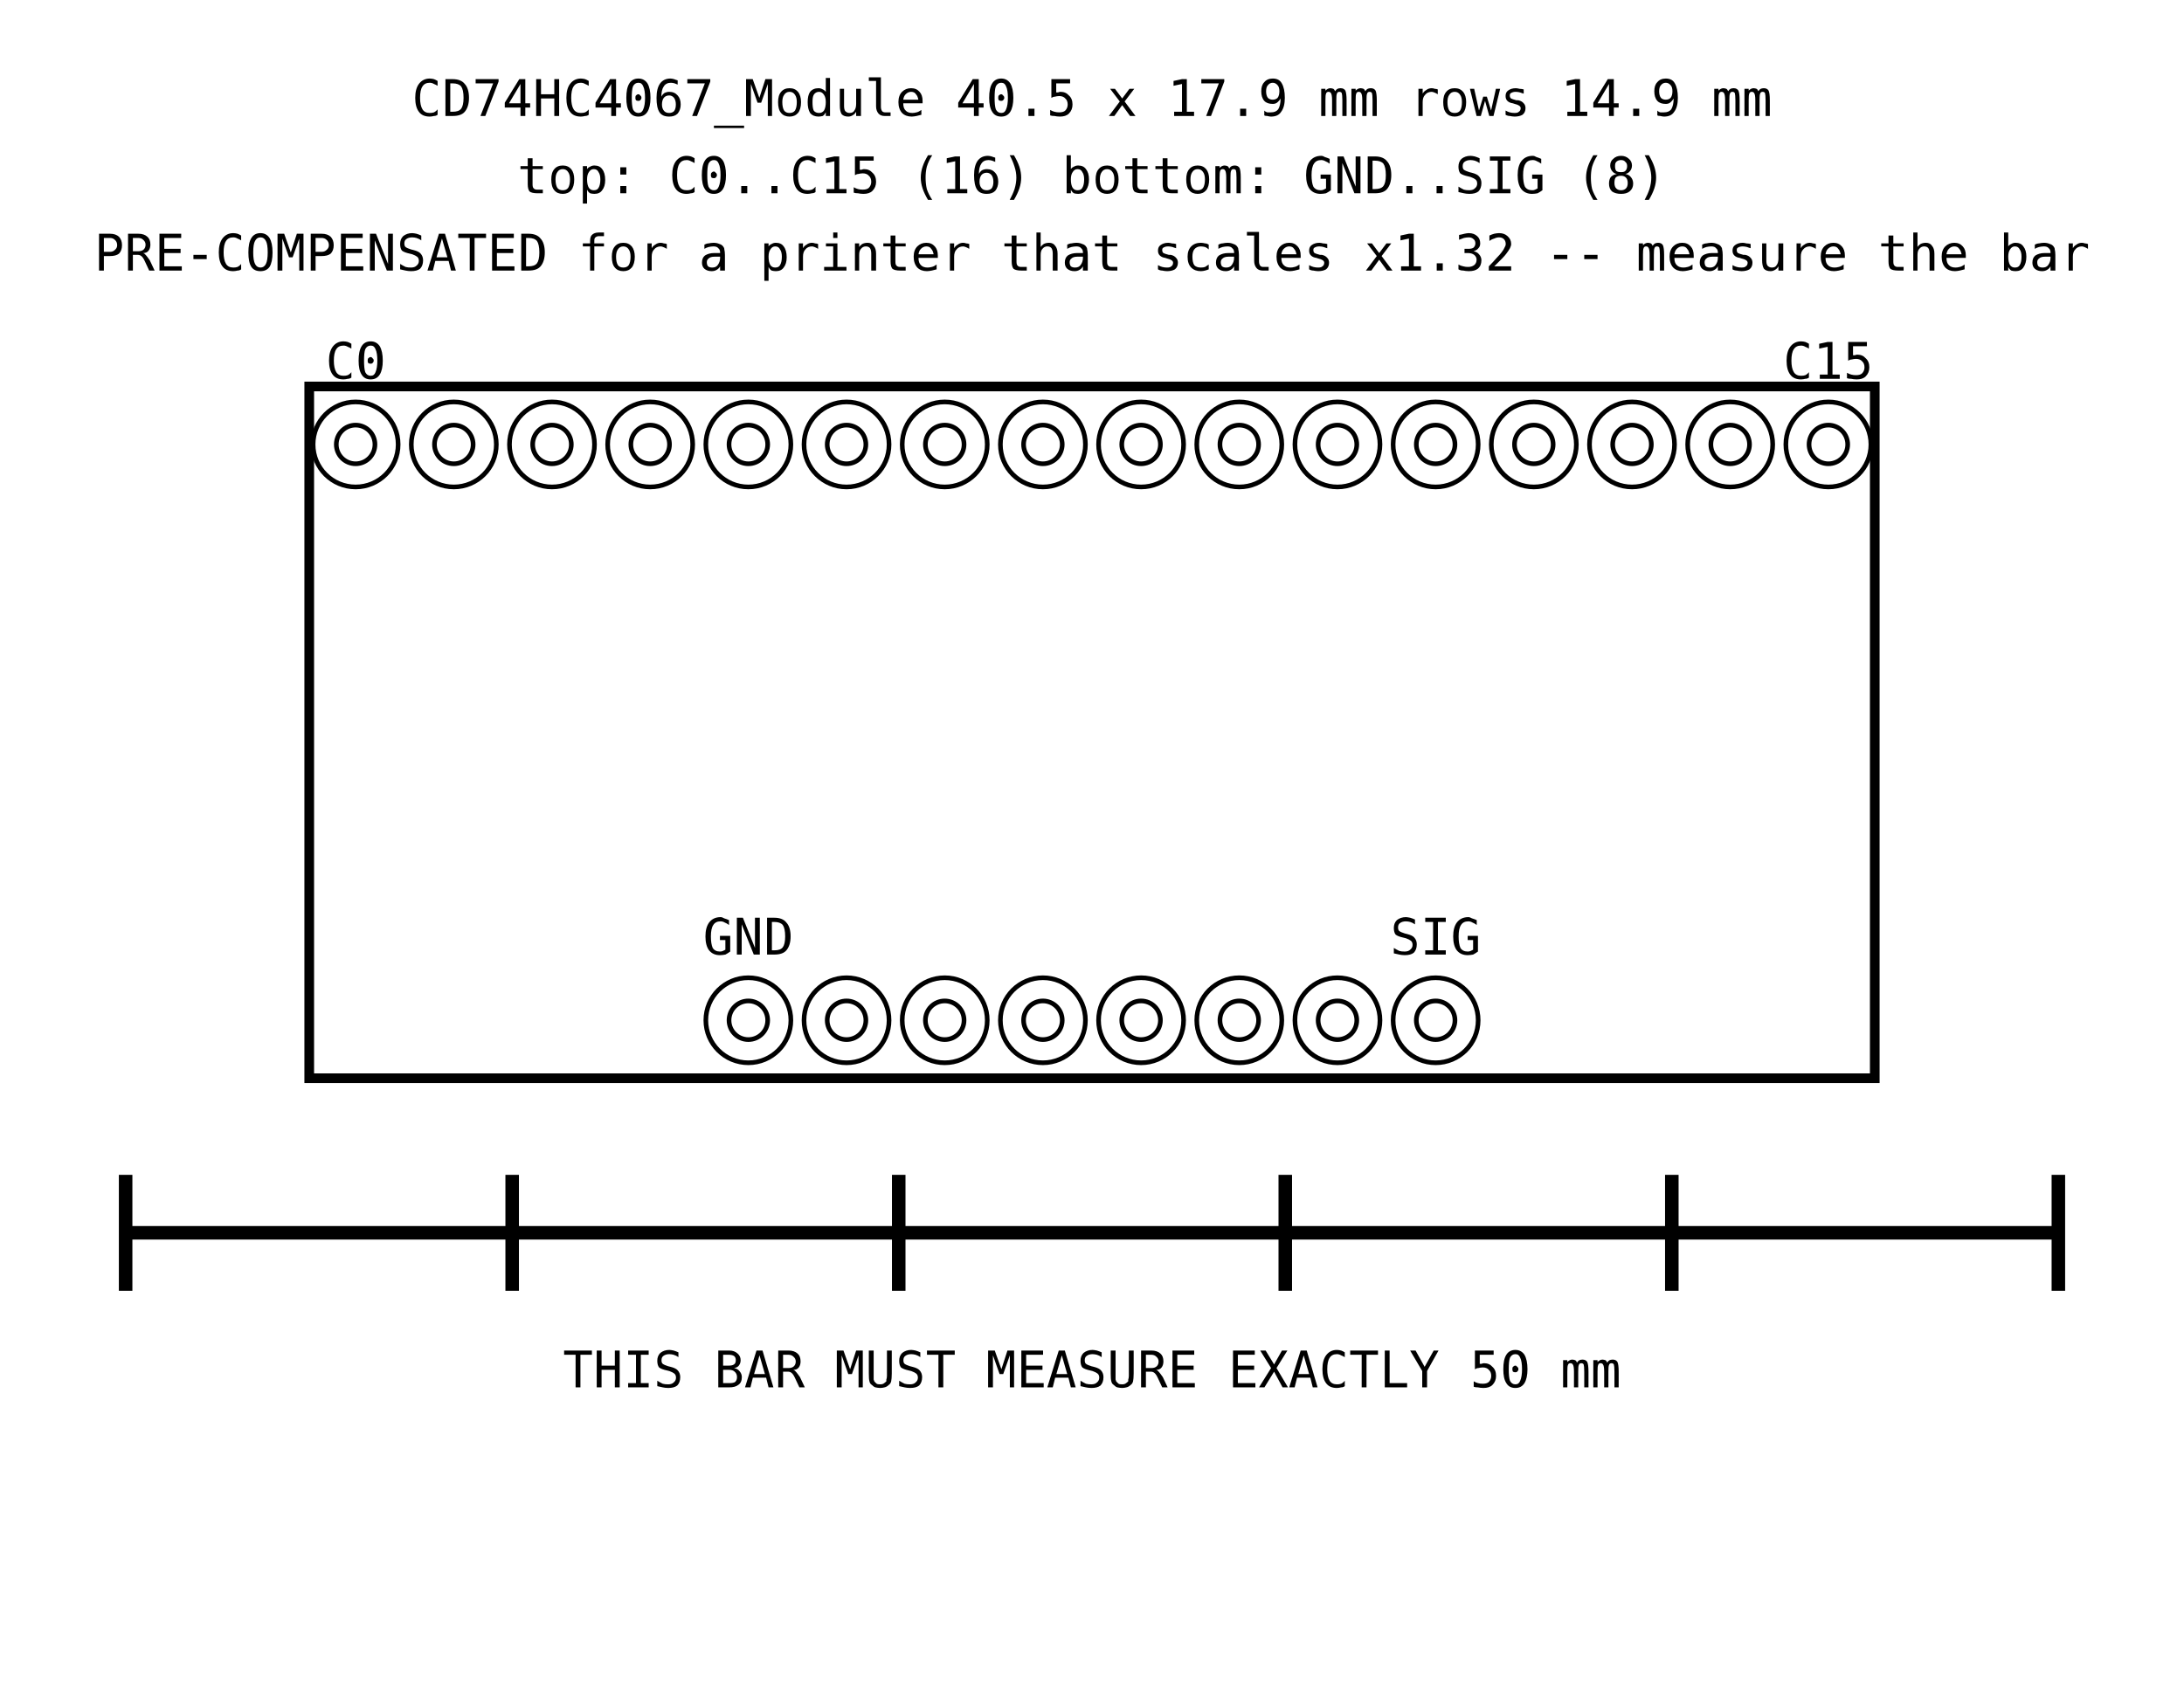
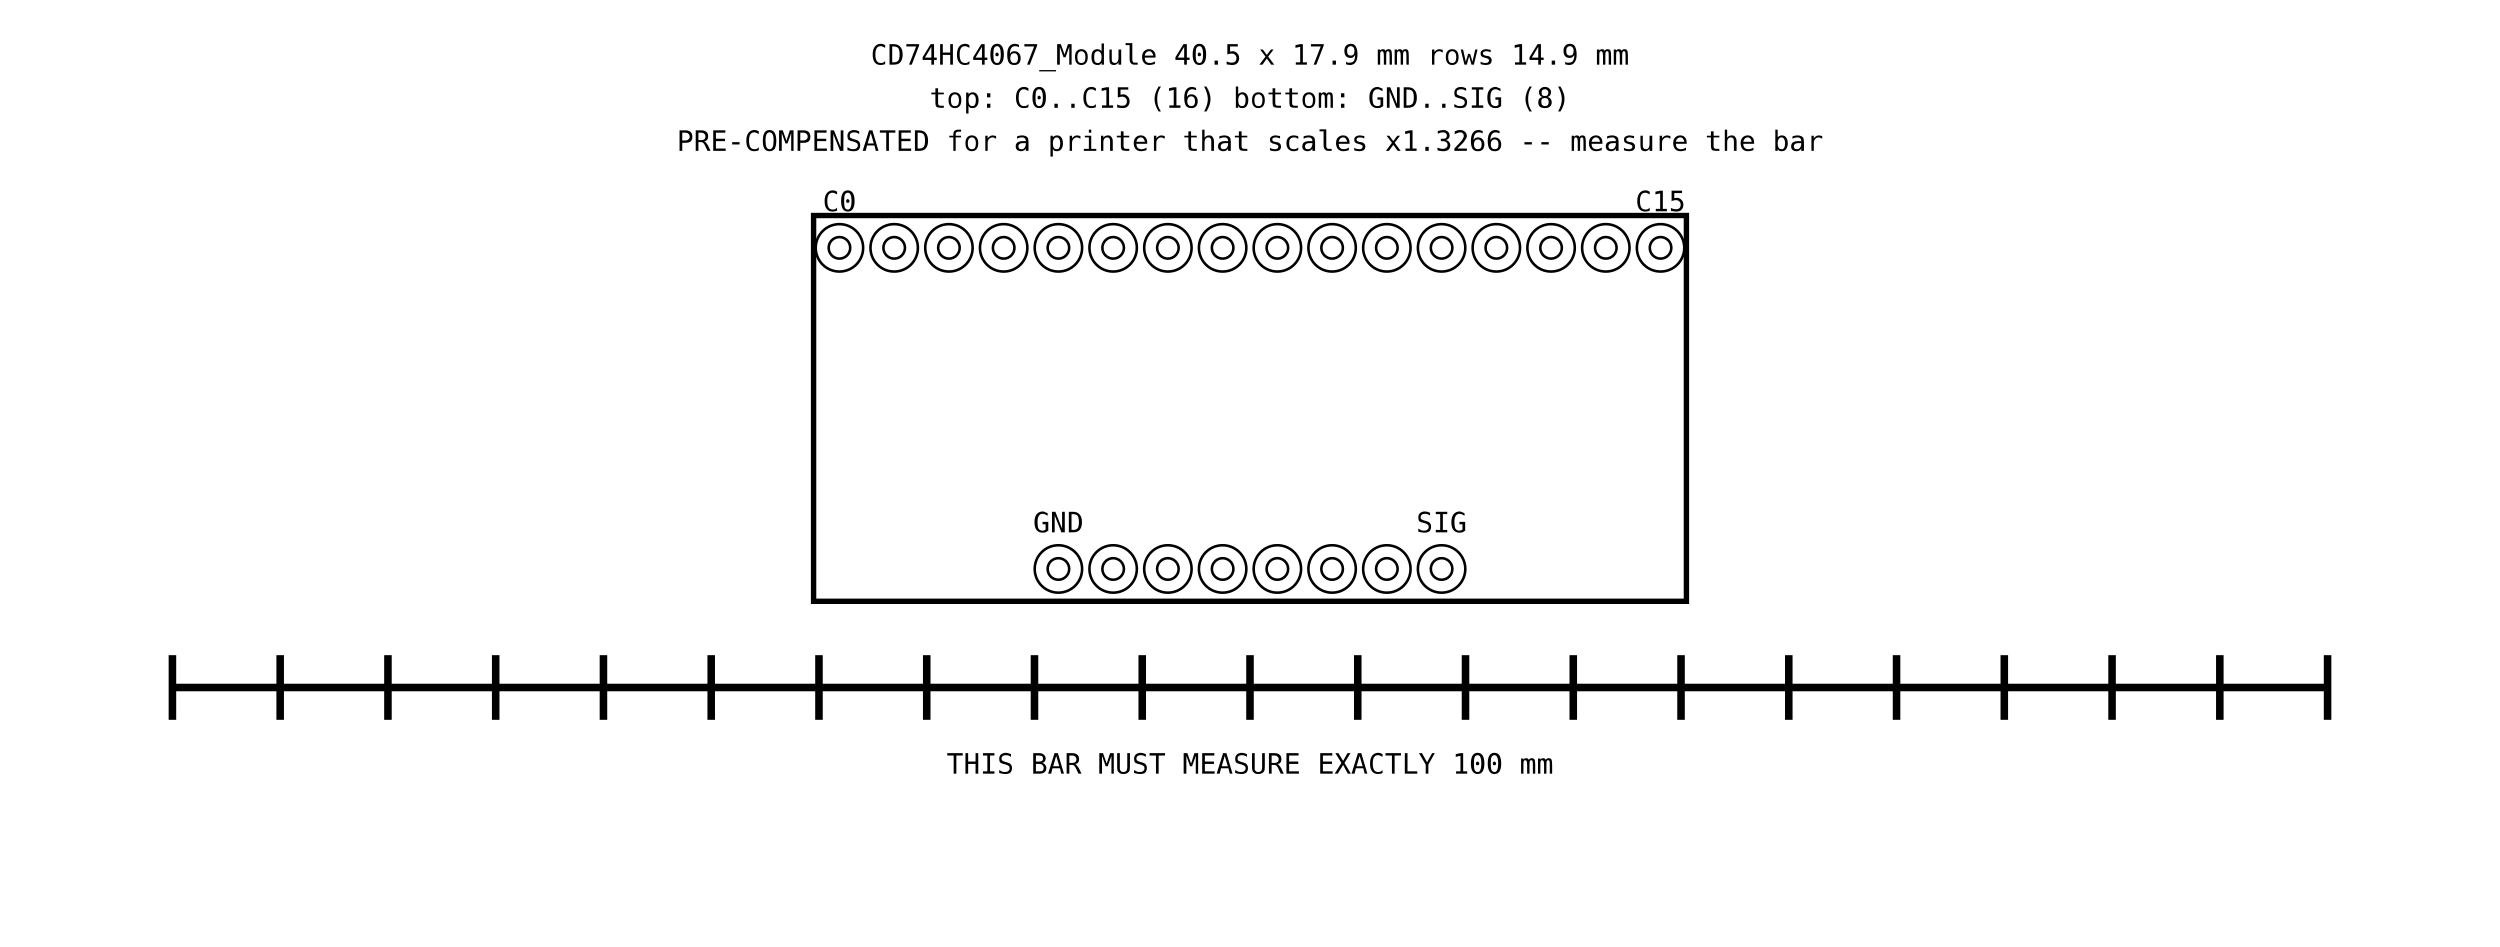
- <svg xmlns="http://www.w3.org/2000/svg" width="42.803mm" height="33.258mm" viewBox="-28.250 -18.950 56.500 43.900">
+ <svg xmlns="http://www.w3.org/2000/svg" width="87.442mm" height="33.092mm" viewBox="-58.000 -18.950 116.000 43.900">
  <g font-family="monospace" font-size="1.3" fill="black">
    <rect x="-20.250" y="-8.950" width="40.500" height="17.900" fill="none" stroke="black" stroke-width="0.25" />
    <circle cx="19.050" cy="-7.450" r="1.100" fill="none" stroke="black" stroke-width="0.12" />
    <circle cx="19.050" cy="-7.450" r="0.500" fill="none" stroke="black" stroke-width="0.12" />
    <text x="19.050" y="-9.150" text-anchor="middle">C15</text>
    <circle cx="16.510" cy="-7.450" r="1.100" fill="none" stroke="black" stroke-width="0.12" />
    <circle cx="16.510" cy="-7.450" r="0.500" fill="none" stroke="black" stroke-width="0.12" />
    <circle cx="13.970" cy="-7.450" r="1.100" fill="none" stroke="black" stroke-width="0.12" />
    <circle cx="13.970" cy="-7.450" r="0.500" fill="none" stroke="black" stroke-width="0.12" />
    <circle cx="11.430" cy="-7.450" r="1.100" fill="none" stroke="black" stroke-width="0.12" />
    <circle cx="11.430" cy="-7.450" r="0.500" fill="none" stroke="black" stroke-width="0.12" />
    <circle cx="8.890" cy="-7.450" r="1.100" fill="none" stroke="black" stroke-width="0.12" />
    <circle cx="8.890" cy="-7.450" r="0.500" fill="none" stroke="black" stroke-width="0.12" />
    <circle cx="6.350" cy="-7.450" r="1.100" fill="none" stroke="black" stroke-width="0.12" />
    <circle cx="6.350" cy="-7.450" r="0.500" fill="none" stroke="black" stroke-width="0.12" />
    <circle cx="3.810" cy="-7.450" r="1.100" fill="none" stroke="black" stroke-width="0.12" />
    <circle cx="3.810" cy="-7.450" r="0.500" fill="none" stroke="black" stroke-width="0.12" />
    <circle cx="1.270" cy="-7.450" r="1.100" fill="none" stroke="black" stroke-width="0.12" />
    <circle cx="1.270" cy="-7.450" r="0.500" fill="none" stroke="black" stroke-width="0.12" />
    <circle cx="-1.270" cy="-7.450" r="1.100" fill="none" stroke="black" stroke-width="0.12" />
    <circle cx="-1.270" cy="-7.450" r="0.500" fill="none" stroke="black" stroke-width="0.12" />
    <circle cx="-3.810" cy="-7.450" r="1.100" fill="none" stroke="black" stroke-width="0.12" />
    <circle cx="-3.810" cy="-7.450" r="0.500" fill="none" stroke="black" stroke-width="0.12" />
    <circle cx="-6.350" cy="-7.450" r="1.100" fill="none" stroke="black" stroke-width="0.12" />
    <circle cx="-6.350" cy="-7.450" r="0.500" fill="none" stroke="black" stroke-width="0.12" />
    <circle cx="-8.890" cy="-7.450" r="1.100" fill="none" stroke="black" stroke-width="0.12" />
    <circle cx="-8.890" cy="-7.450" r="0.500" fill="none" stroke="black" stroke-width="0.12" />
    <circle cx="-11.430" cy="-7.450" r="1.100" fill="none" stroke="black" stroke-width="0.12" />
    <circle cx="-11.430" cy="-7.450" r="0.500" fill="none" stroke="black" stroke-width="0.12" />
    <circle cx="-13.970" cy="-7.450" r="1.100" fill="none" stroke="black" stroke-width="0.12" />
    <circle cx="-13.970" cy="-7.450" r="0.500" fill="none" stroke="black" stroke-width="0.12" />
    <circle cx="-16.510" cy="-7.450" r="1.100" fill="none" stroke="black" stroke-width="0.12" />
    <circle cx="-16.510" cy="-7.450" r="0.500" fill="none" stroke="black" stroke-width="0.12" />
    <circle cx="-19.050" cy="-7.450" r="1.100" fill="none" stroke="black" stroke-width="0.12" />
    <circle cx="-19.050" cy="-7.450" r="0.500" fill="none" stroke="black" stroke-width="0.12" />
    <text x="-19.050" y="-9.150" text-anchor="middle">C0</text>
    <circle cx="8.890" cy="7.450" r="1.100" fill="none" stroke="black" stroke-width="0.12" />
    <circle cx="8.890" cy="7.450" r="0.500" fill="none" stroke="black" stroke-width="0.12" />
    <text x="8.890" y="5.750" text-anchor="middle">SIG</text>
    <circle cx="6.350" cy="7.450" r="1.100" fill="none" stroke="black" stroke-width="0.12" />
    <circle cx="6.350" cy="7.450" r="0.500" fill="none" stroke="black" stroke-width="0.12" />
    <circle cx="3.810" cy="7.450" r="1.100" fill="none" stroke="black" stroke-width="0.12" />
    <circle cx="3.810" cy="7.450" r="0.500" fill="none" stroke="black" stroke-width="0.12" />
    <circle cx="1.270" cy="7.450" r="1.100" fill="none" stroke="black" stroke-width="0.12" />
    <circle cx="1.270" cy="7.450" r="0.500" fill="none" stroke="black" stroke-width="0.12" />
    <circle cx="-1.270" cy="7.450" r="1.100" fill="none" stroke="black" stroke-width="0.12" />
    <circle cx="-1.270" cy="7.450" r="0.500" fill="none" stroke="black" stroke-width="0.12" />
    <circle cx="-3.810" cy="7.450" r="1.100" fill="none" stroke="black" stroke-width="0.12" />
    <circle cx="-3.810" cy="7.450" r="0.500" fill="none" stroke="black" stroke-width="0.12" />
    <circle cx="-6.350" cy="7.450" r="1.100" fill="none" stroke="black" stroke-width="0.12" />
    <circle cx="-6.350" cy="7.450" r="0.500" fill="none" stroke="black" stroke-width="0.12" />
    <circle cx="-8.890" cy="7.450" r="1.100" fill="none" stroke="black" stroke-width="0.12" />
    <circle cx="-8.890" cy="7.450" r="0.500" fill="none" stroke="black" stroke-width="0.12" />
    <text x="-8.890" y="5.750" text-anchor="middle">GND</text>
    <text x="0" y="-15.950" text-anchor="middle">CD74HC4067_Module  40.5 x 17.9 mm  rows 14.9 mm</text>
    <text x="0" y="-13.950" text-anchor="middle">top: C0..C15 (16)    bottom: GND..SIG (8)</text>
-     <text x="0" y="-11.950" text-anchor="middle">PRE-COMPENSATED for a printer that scales x1.32 -- measure the bar</text>
-     <line x1="-25.000" y1="12.950" x2="25.000" y2="12.950" stroke="black" stroke-width="0.35" />
+     <text x="0" y="-11.950" text-anchor="middle">PRE-COMPENSATED for a printer that scales x1.3266 -- measure the bar</text>
+     <line x1="-50.000" y1="12.950" x2="50.000" y2="12.950" stroke="black" stroke-width="0.35" />
+     <line x1="-50.000" y1="11.450" x2="-50.000" y2="14.450" stroke="black" stroke-width="0.35" />
+     <line x1="-45.000" y1="11.450" x2="-45.000" y2="14.450" stroke="black" stroke-width="0.35" />
+     <line x1="-40.000" y1="11.450" x2="-40.000" y2="14.450" stroke="black" stroke-width="0.35" />
+     <line x1="-35.000" y1="11.450" x2="-35.000" y2="14.450" stroke="black" stroke-width="0.35" />
+     <line x1="-30.000" y1="11.450" x2="-30.000" y2="14.450" stroke="black" stroke-width="0.35" />
    <line x1="-25.000" y1="11.450" x2="-25.000" y2="14.450" stroke="black" stroke-width="0.35" />
+     <line x1="-20.000" y1="11.450" x2="-20.000" y2="14.450" stroke="black" stroke-width="0.35" />
    <line x1="-15.000" y1="11.450" x2="-15.000" y2="14.450" stroke="black" stroke-width="0.35" />
+     <line x1="-10.000" y1="11.450" x2="-10.000" y2="14.450" stroke="black" stroke-width="0.35" />
    <line x1="-5.000" y1="11.450" x2="-5.000" y2="14.450" stroke="black" stroke-width="0.35" />
+     <line x1="0.000" y1="11.450" x2="0.000" y2="14.450" stroke="black" stroke-width="0.35" />
    <line x1="5.000" y1="11.450" x2="5.000" y2="14.450" stroke="black" stroke-width="0.35" />
+     <line x1="10.000" y1="11.450" x2="10.000" y2="14.450" stroke="black" stroke-width="0.35" />
    <line x1="15.000" y1="11.450" x2="15.000" y2="14.450" stroke="black" stroke-width="0.35" />
+     <line x1="20.000" y1="11.450" x2="20.000" y2="14.450" stroke="black" stroke-width="0.35" />
    <line x1="25.000" y1="11.450" x2="25.000" y2="14.450" stroke="black" stroke-width="0.35" />
-     <text x="0" y="16.950" text-anchor="middle">THIS BAR MUST MEASURE EXACTLY 50 mm</text>
+     <line x1="30.000" y1="11.450" x2="30.000" y2="14.450" stroke="black" stroke-width="0.35" />
+     <line x1="35.000" y1="11.450" x2="35.000" y2="14.450" stroke="black" stroke-width="0.35" />
+     <line x1="40.000" y1="11.450" x2="40.000" y2="14.450" stroke="black" stroke-width="0.35" />
+     <line x1="45.000" y1="11.450" x2="45.000" y2="14.450" stroke="black" stroke-width="0.35" />
+     <line x1="50.000" y1="11.450" x2="50.000" y2="14.450" stroke="black" stroke-width="0.35" />
+     <text x="0" y="16.950" text-anchor="middle">THIS BAR MUST MEASURE EXACTLY 100 mm</text>
  </g>
</svg>
